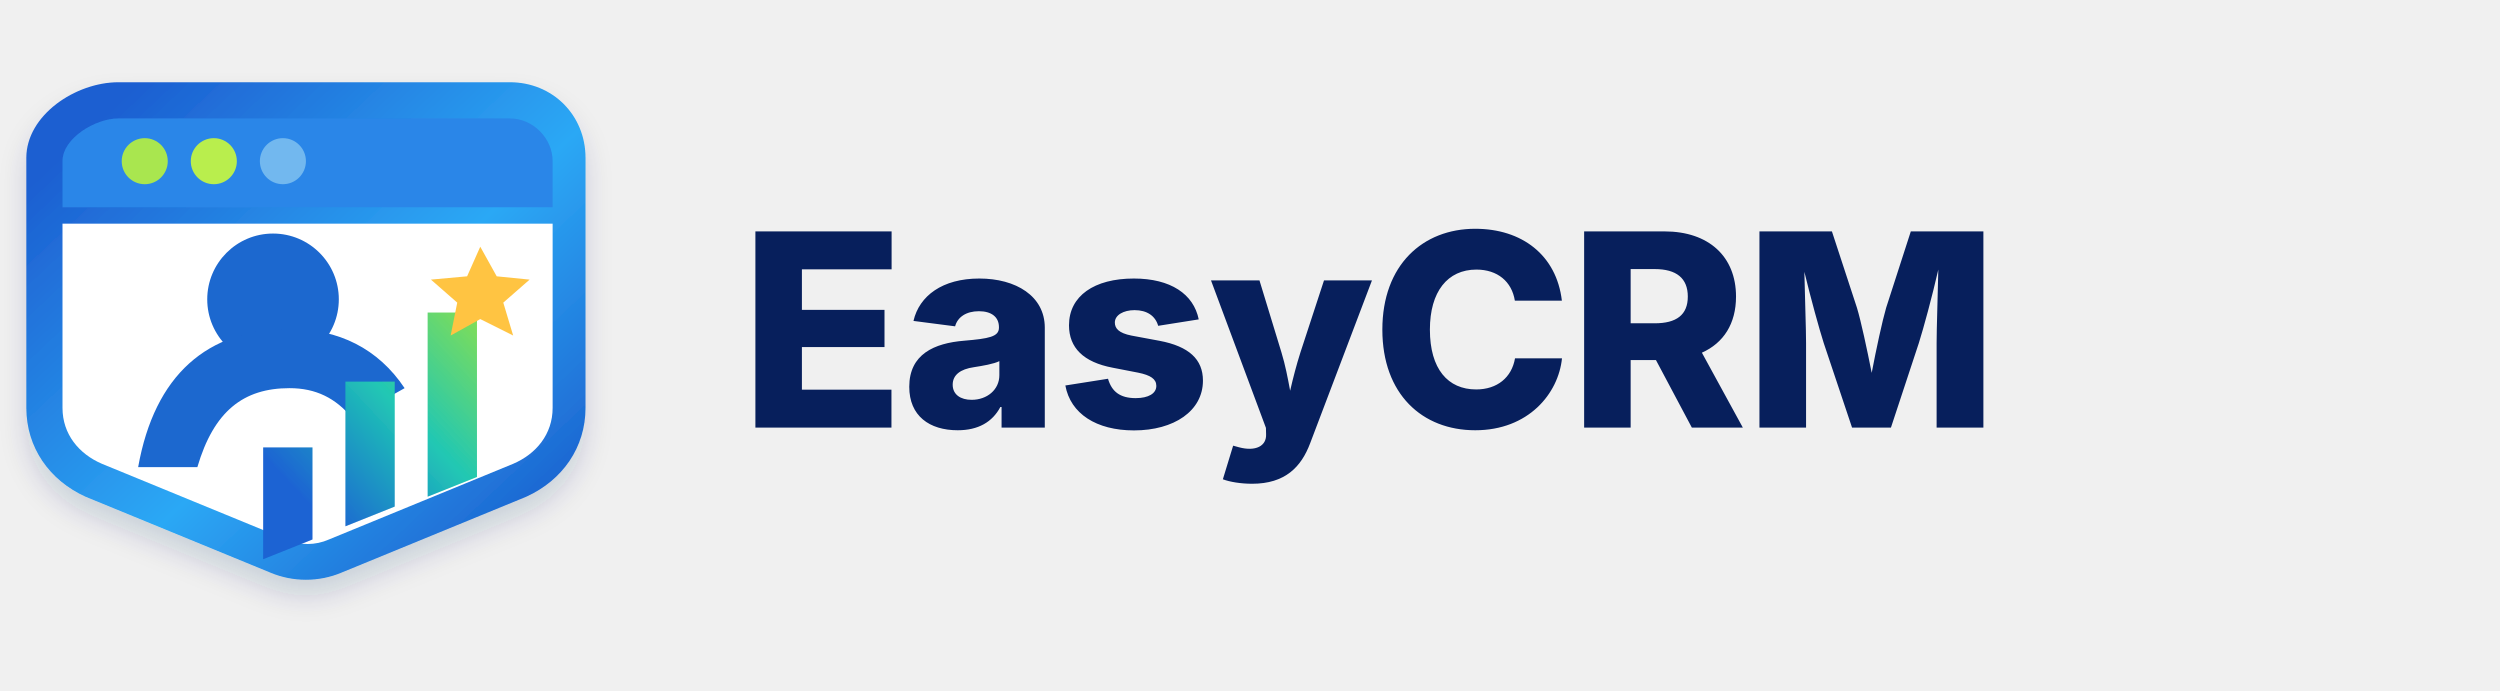
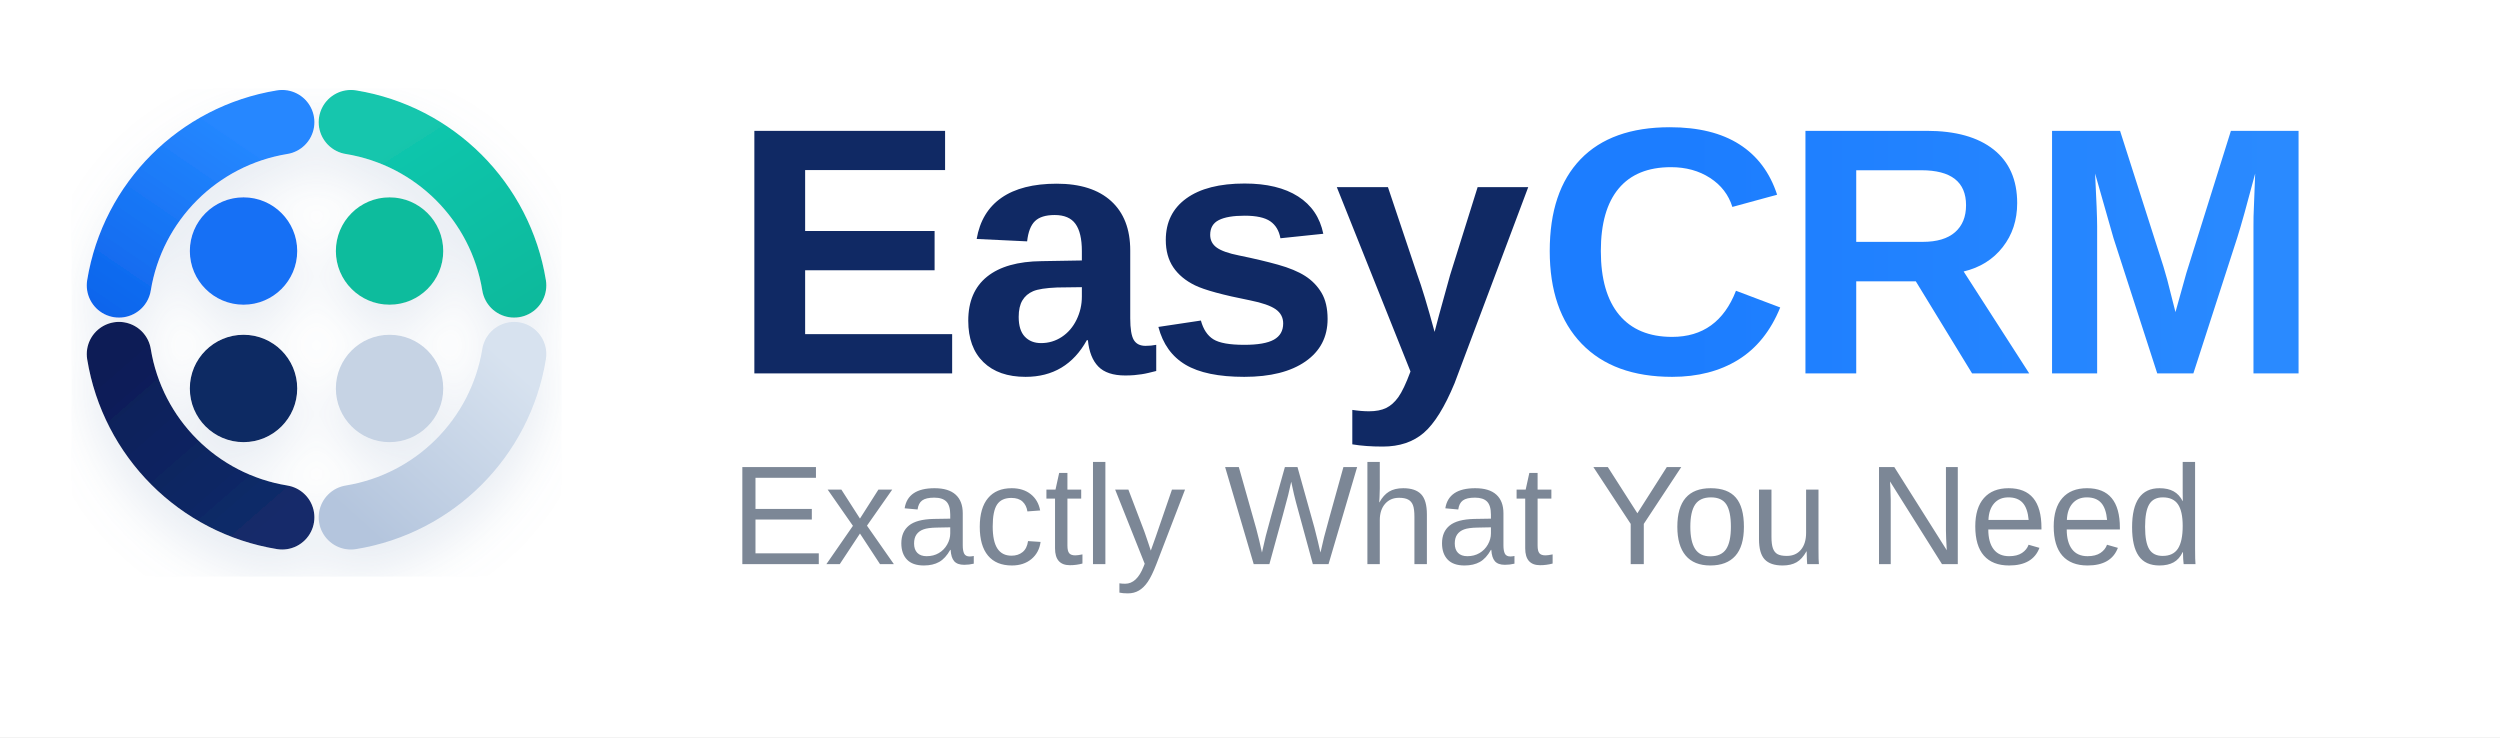
- <svg xmlns="http://www.w3.org/2000/svg" viewBox="0 0 760 210" role="img" aria-labelledby="title desc">
+ <svg xmlns="http://www.w3.org/2000/svg" viewBox="0 0 1560 460" role="img" aria-labelledby="title desc">
  <defs>
-     <linearGradient id="shell" x1="36" y1="31" x2="171" y2="174" gradientUnits="userSpaceOnUse">
-       <stop offset="0" stop-color="#1d5fd1" />
-       <stop offset="0.52" stop-color="#2ca8f5" />
-       <stop offset="1" stop-color="#1955c8" />
+     <linearGradient id="arcBlue" x1="92" y1="44" x2="32" y2="132" gradientUnits="userSpaceOnUse">
+       <stop offset="0" stop-color="#2587ff" />
+       <stop offset="1" stop-color="#0b63eb" />
    </linearGradient>
-     <linearGradient id="bars" x1="84" y1="143" x2="143" y2="88" gradientUnits="userSpaceOnUse">
-       <stop offset="0" stop-color="#1d63d3" />
-       <stop offset="0.5" stop-color="#20c7b4" />
-       <stop offset="1" stop-color="#8be04c" />
+     <linearGradient id="arcTeal" x1="166" y1="44" x2="222" y2="132" gradientUnits="userSpaceOnUse">
+       <stop offset="0" stop-color="#12c6ad" />
+       <stop offset="1" stop-color="#09b99b" />
    </linearGradient>
-     <filter id="softShadow" x="-20%" y="-20%" width="140%" height="145%" color-interpolation-filters="sRGB">
-       <feDropShadow dx="0" dy="5" stdDeviation="4" flood-color="#0b2a66" flood-opacity=".16" />
+     <linearGradient id="arcGray" x1="222" y1="152" x2="154" y2="228" gradientUnits="userSpaceOnUse">
+       <stop offset="0" stop-color="#d7e2ef" />
+       <stop offset="1" stop-color="#b4c5dd" />
+     </linearGradient>
+     <linearGradient id="arcNavy" x1="34" y1="150" x2="102" y2="228" gradientUnits="userSpaceOnUse">
+       <stop offset="0" stop-color="#0c1d57" />
+       <stop offset="1" stop-color="#122c6a" />
+     </linearGradient>
+     <linearGradient id="crmBlue" x1="1050" y1="95" x2="1448" y2="95" gradientUnits="userSpaceOnUse">
+       <stop offset="0" stop-color="#1c7dff" />
+       <stop offset="1" stop-color="#2b8bff" />
+     </linearGradient>
+     <filter id="softShadow" x="-12%" y="-15%" width="124%" height="130%" color-interpolation-filters="sRGB">
+       <feDropShadow dx="0" dy="12" stdDeviation="12" flood-color="#8ea4c5" flood-opacity=".22" />
    </filter>
  </defs>
-   <g filter="url(#softShadow)">
-     <path d="M36 25h119c13 0 23 10 23 23v76c0 12-7 22-18 27l-56 23a28 28 0 0 1-22 0l-56-23C15 146 8 136 8 124V48c0-13 15-23 28-23Z" fill="url(#shell)" />
-     <path d="M36 36h119c7 0 13 6 13 13v14H19V49c0-7 10-13 17-13Z" fill="#2a86e8" />
-     <circle cx="44" cy="49" r="7" fill="#a9e64f" />
-     <circle cx="65" cy="49" r="7" fill="#b9ee4e" />
-     <circle cx="86" cy="49" r="7" fill="#72b8ef" />
-     <path d="M19 68h149v56c0 8-5 14-12 17l-56 23a16 16 0 0 1-13 0l-56-23c-7-3-12-9-12-17V68Z" fill="#fff" />
-     <circle cx="83" cy="91" r="20" fill="#1c67cf" />
-     <path d="M42 142c5-28 21-42 46-42 15 0 27 6 35 18l-16 9c-5-6-11-9-19-9-14 0-23 7-28 24H42Z" fill="#1c67cf" />
-     <path d="M80 136h15v28l-15 6v-34Zm25-20h15v38l-15 6v-44Zm25-21h15v50l-15 6V95Z" fill="url(#bars)" />
-     <path d="M146 75l5 9 10 1-8 7 3 10-10-5-9 5 2-10-8-7 11-1 4-9Z" fill="#ffc443" />
+   <rect width="1560" height="460" fill="#ffffff" />
+   <g transform="translate(26 28) scale(1.34)" filter="url(#softShadow)">
+     <path d="M112 36 A92 92 0 0 0 36 112" fill="none" stroke="url(#arcBlue)" stroke-width="30" stroke-linecap="round" />
+     <path d="M144 36 A92 92 0 0 1 220 112" fill="none" stroke="url(#arcTeal)" stroke-width="30" stroke-linecap="round" />
+     <path d="M220 144 A92 92 0 0 1 144 220" fill="none" stroke="url(#arcGray)" stroke-width="30" stroke-linecap="round" />
+     <path d="M36 144 A92 92 0 0 0 112 220" fill="none" stroke="url(#arcNavy)" stroke-width="30" stroke-linecap="round" />
+     <circle cx="94" cy="96" r="25" fill="#156ff5" />
+     <circle cx="162" cy="96" r="25" fill="#08bc9d" />
+     <circle cx="162" cy="160" r="25" fill="#c6d3e4" />
+     <circle cx="94" cy="160" r="25" fill="#102964" />
  </g>
-   <text x="225" y="130" font-family="Inter, Segoe UI, Arial, sans-serif" font-size="82" font-weight="800" letter-spacing="-1" fill="#071f5c">EasyCRM</text>
+   <g font-family="Segoe UI, Arial, sans-serif" text-rendering="geometricPrecision">
+     <text x="456" y="233" font-size="220" font-weight="700" letter-spacing="-5" fill="#102964">Easy</text>
+     <text x="958" y="233" font-size="220" font-weight="700" letter-spacing="-5" fill="url(#crmBlue)">CRM</text>
+     <text x="456" y="352" font-size="88" font-weight="500" fill="#7c8796">Exactly What You Need</text>
+   </g>
</svg>
